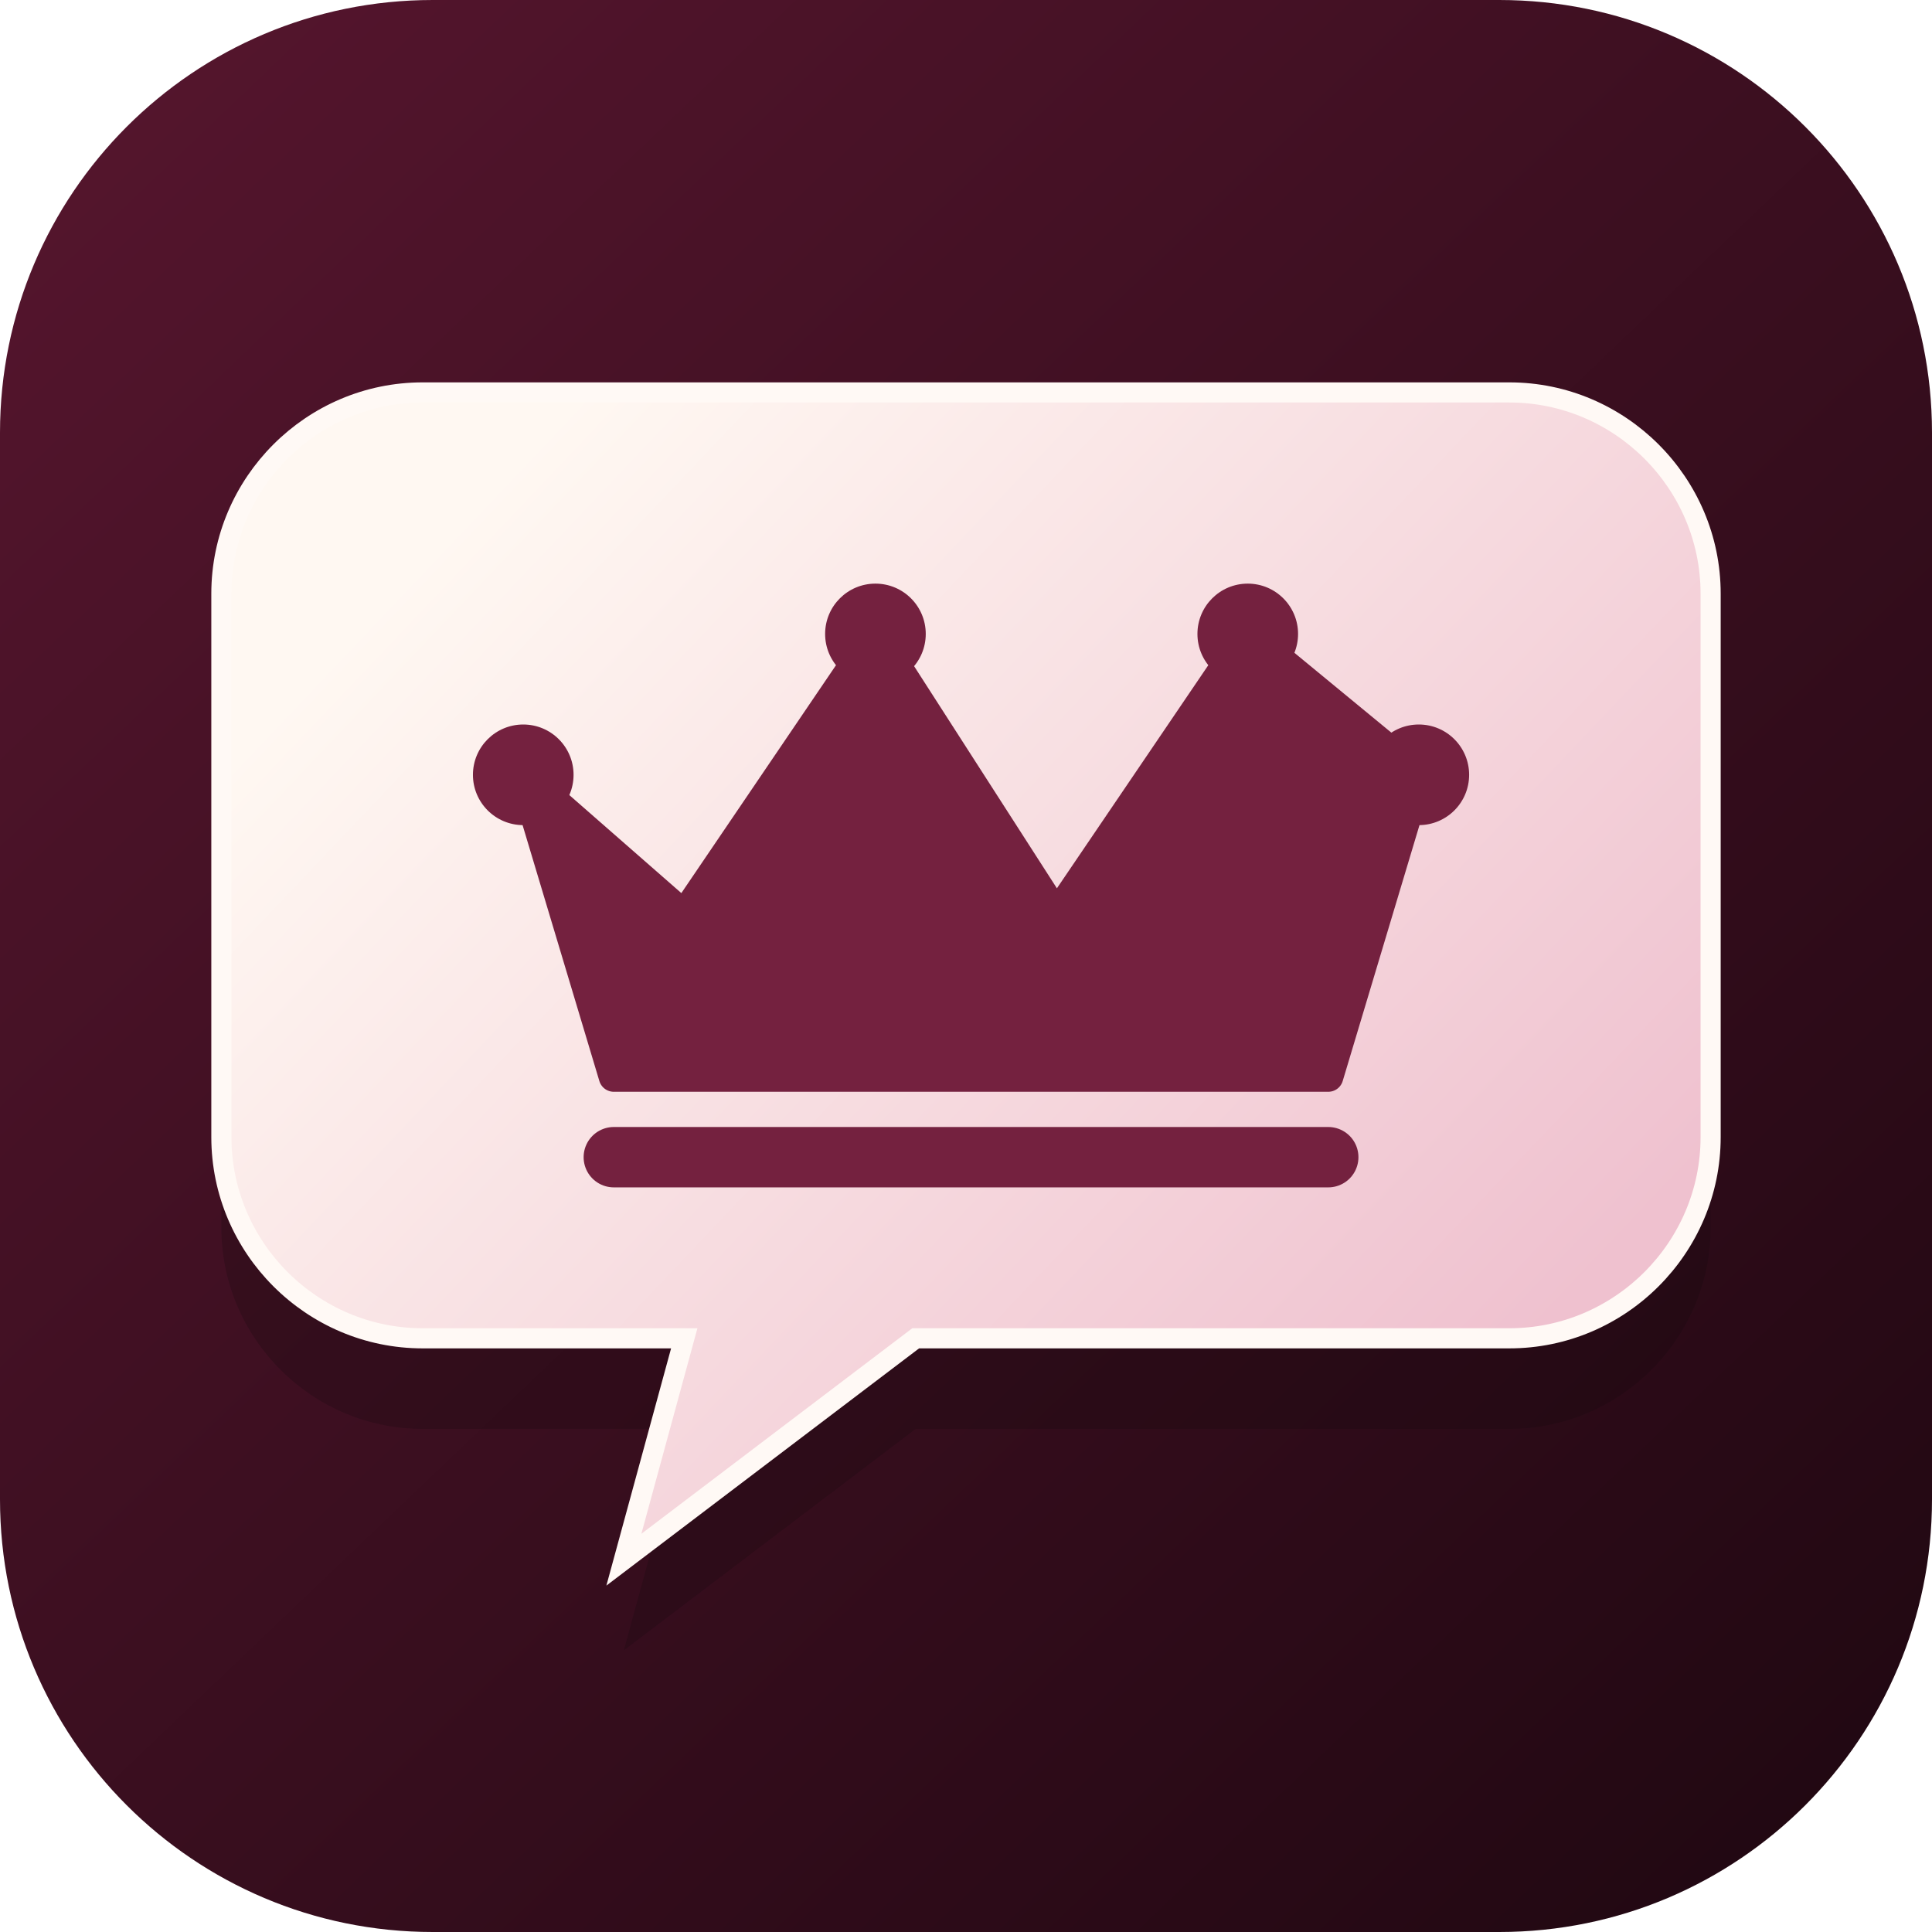
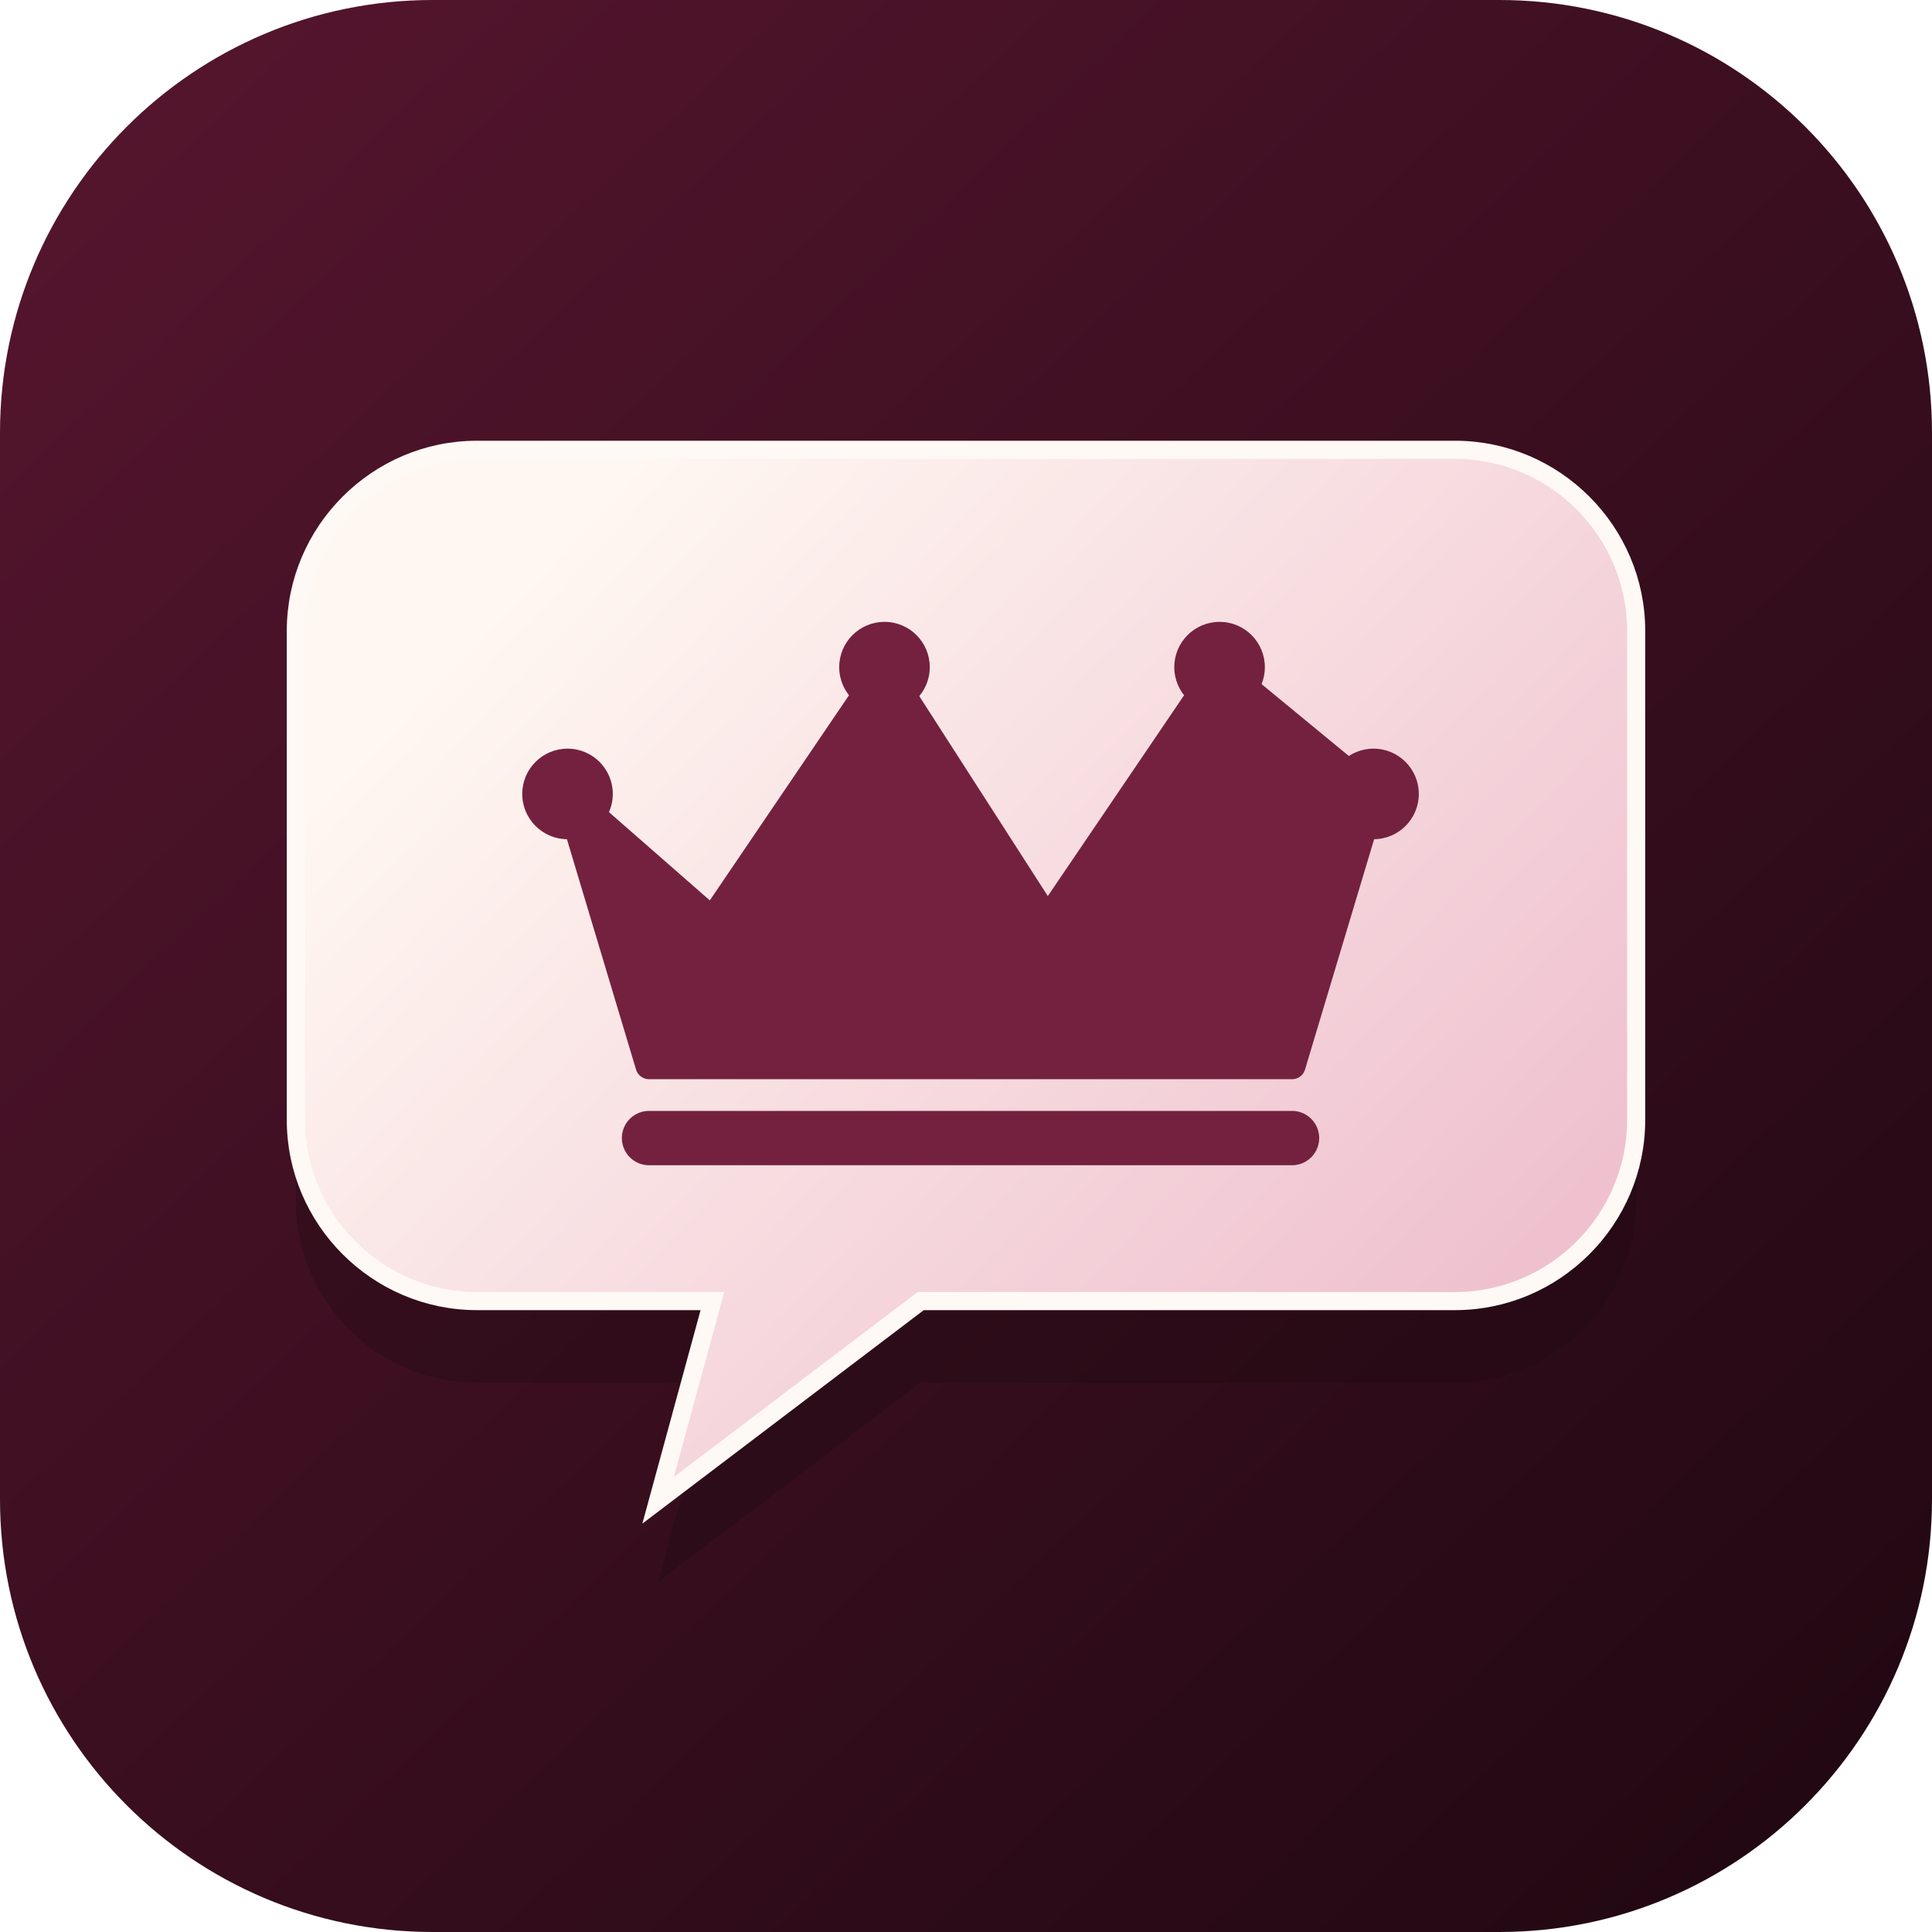
<svg xmlns="http://www.w3.org/2000/svg" width="512" height="512" viewBox="0 0 192 192">
  <defs>
    <linearGradient id="bg" x1="12" y1="8" x2="180" y2="184" gradientUnits="userSpaceOnUse">
      <stop stop-color="#54152D" />
      <stop offset="1" stop-color="#210812" />
    </linearGradient>
    <linearGradient id="crown" x1="48" y1="47" x2="145" y2="139" gradientUnits="userSpaceOnUse">
      <stop stop-color="#FFF8F2" />
      <stop offset="1" stop-color="#EFC1CF" />
    </linearGradient>
  </defs>
  <rect width="192" height="192" rx="43" fill="url(#bg)" />
-   <g transform="translate(0 2)">
-     <path d="M42 42h108c11 0 20 9 20 20v54c0 11-9 20-20 20H91l-29 22 6-22H42c-11 0-20-9-20-20V62c0-11 9-20 20-20Z" fill="#12060D" opacity=".25" transform="translate(0 4)" />
-     <path d="M42 37h108c11 0 20 9 20 20v54c0 11-9 20-20 20H91l-29 22 6-22H42c-11 0-20-9-20-20V57c0-11 9-20 20-20Z" fill="url(#crown)" stroke="#FFF9F5" stroke-width="2" />
-     <path d="M52 75 68 89 87 61 105 89 124 61 141 75 132 105H61Z" fill="#74213F" stroke="#74213F" stroke-linejoin="round" stroke-width="3" />
-     <path d="M61 113h71" fill="none" stroke="#74213F" stroke-width="6" stroke-linecap="round" />
-     <circle cx="52" cy="75" r="5" fill="#74213F" />
-     <circle cx="87" cy="61" r="5" fill="#74213F" />
-     <circle cx="124" cy="61" r="5" fill="#74213F" />
-     <circle cx="141" cy="75" r="5" fill="#74213F" />
+   <g transform="translate(9.6 9.6) scale(.9)">
+     <g transform="translate(0 2)">
+       <path d="M42 42h108c11 0 20 9 20 20v54c0 11-9 20-20 20H91l-29 22 6-22H42c-11 0-20-9-20-20V62c0-11 9-20 20-20Z" fill="#12060D" opacity=".25" transform="translate(0 4)" />
+       <path d="M42 37h108c11 0 20 9 20 20v54c0 11-9 20-20 20H91l-29 22 6-22H42c-11 0-20-9-20-20V57c0-11 9-20 20-20Z" fill="url(#crown)" stroke="#FFF9F5" stroke-width="2" />
+       <path d="M52 75 68 89 87 61 105 89 124 61 141 75 132 105H61Z" fill="#74213F" stroke="#74213F" stroke-linejoin="round" stroke-width="3" />
+       <path d="M61 113h71" fill="none" stroke="#74213F" stroke-width="6" stroke-linecap="round" />
+       <circle cx="52" cy="75" r="5" fill="#74213F" />
+       <circle cx="87" cy="61" r="5" fill="#74213F" />
+       <circle cx="124" cy="61" r="5" fill="#74213F" />
+       <circle cx="141" cy="75" r="5" fill="#74213F" />
+     </g>
  </g>
</svg>
